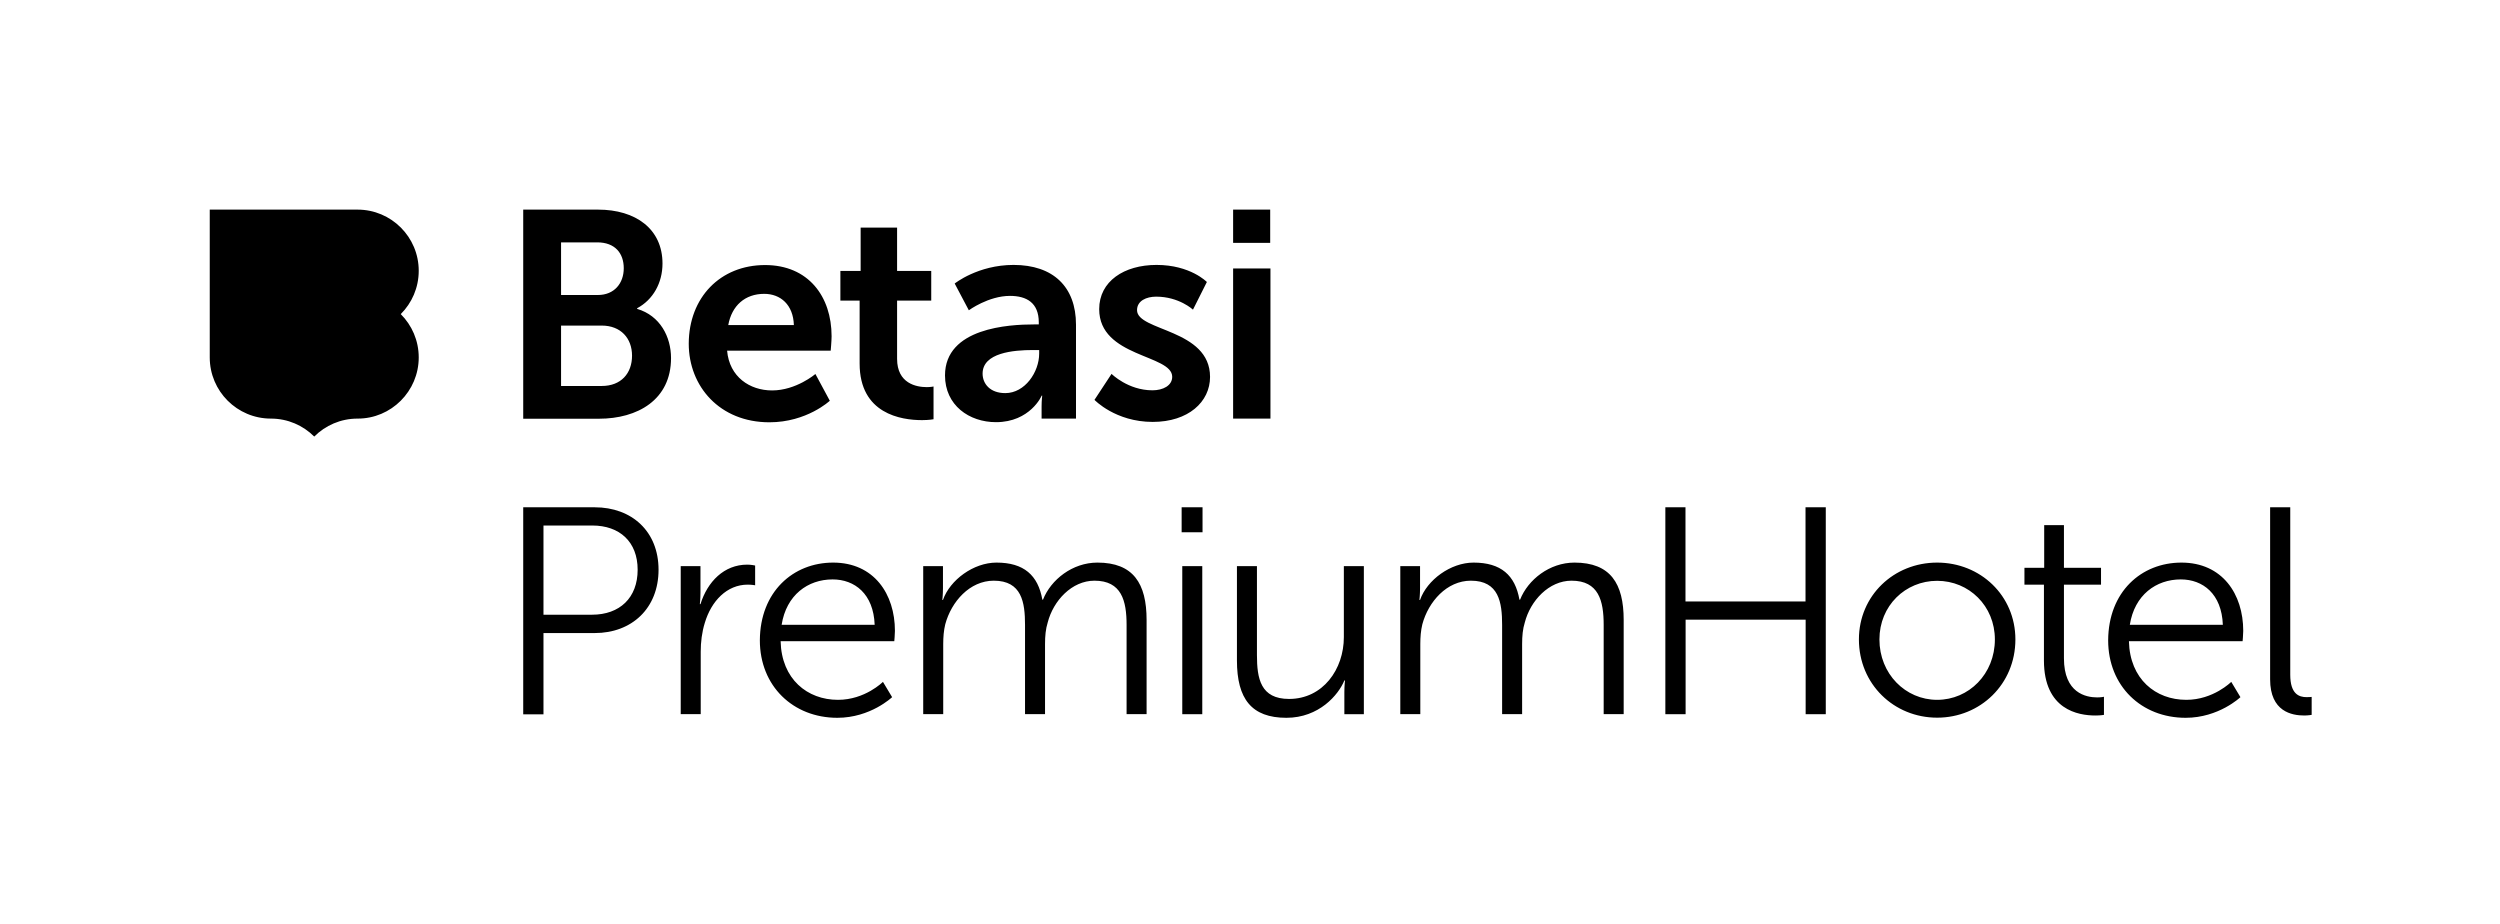
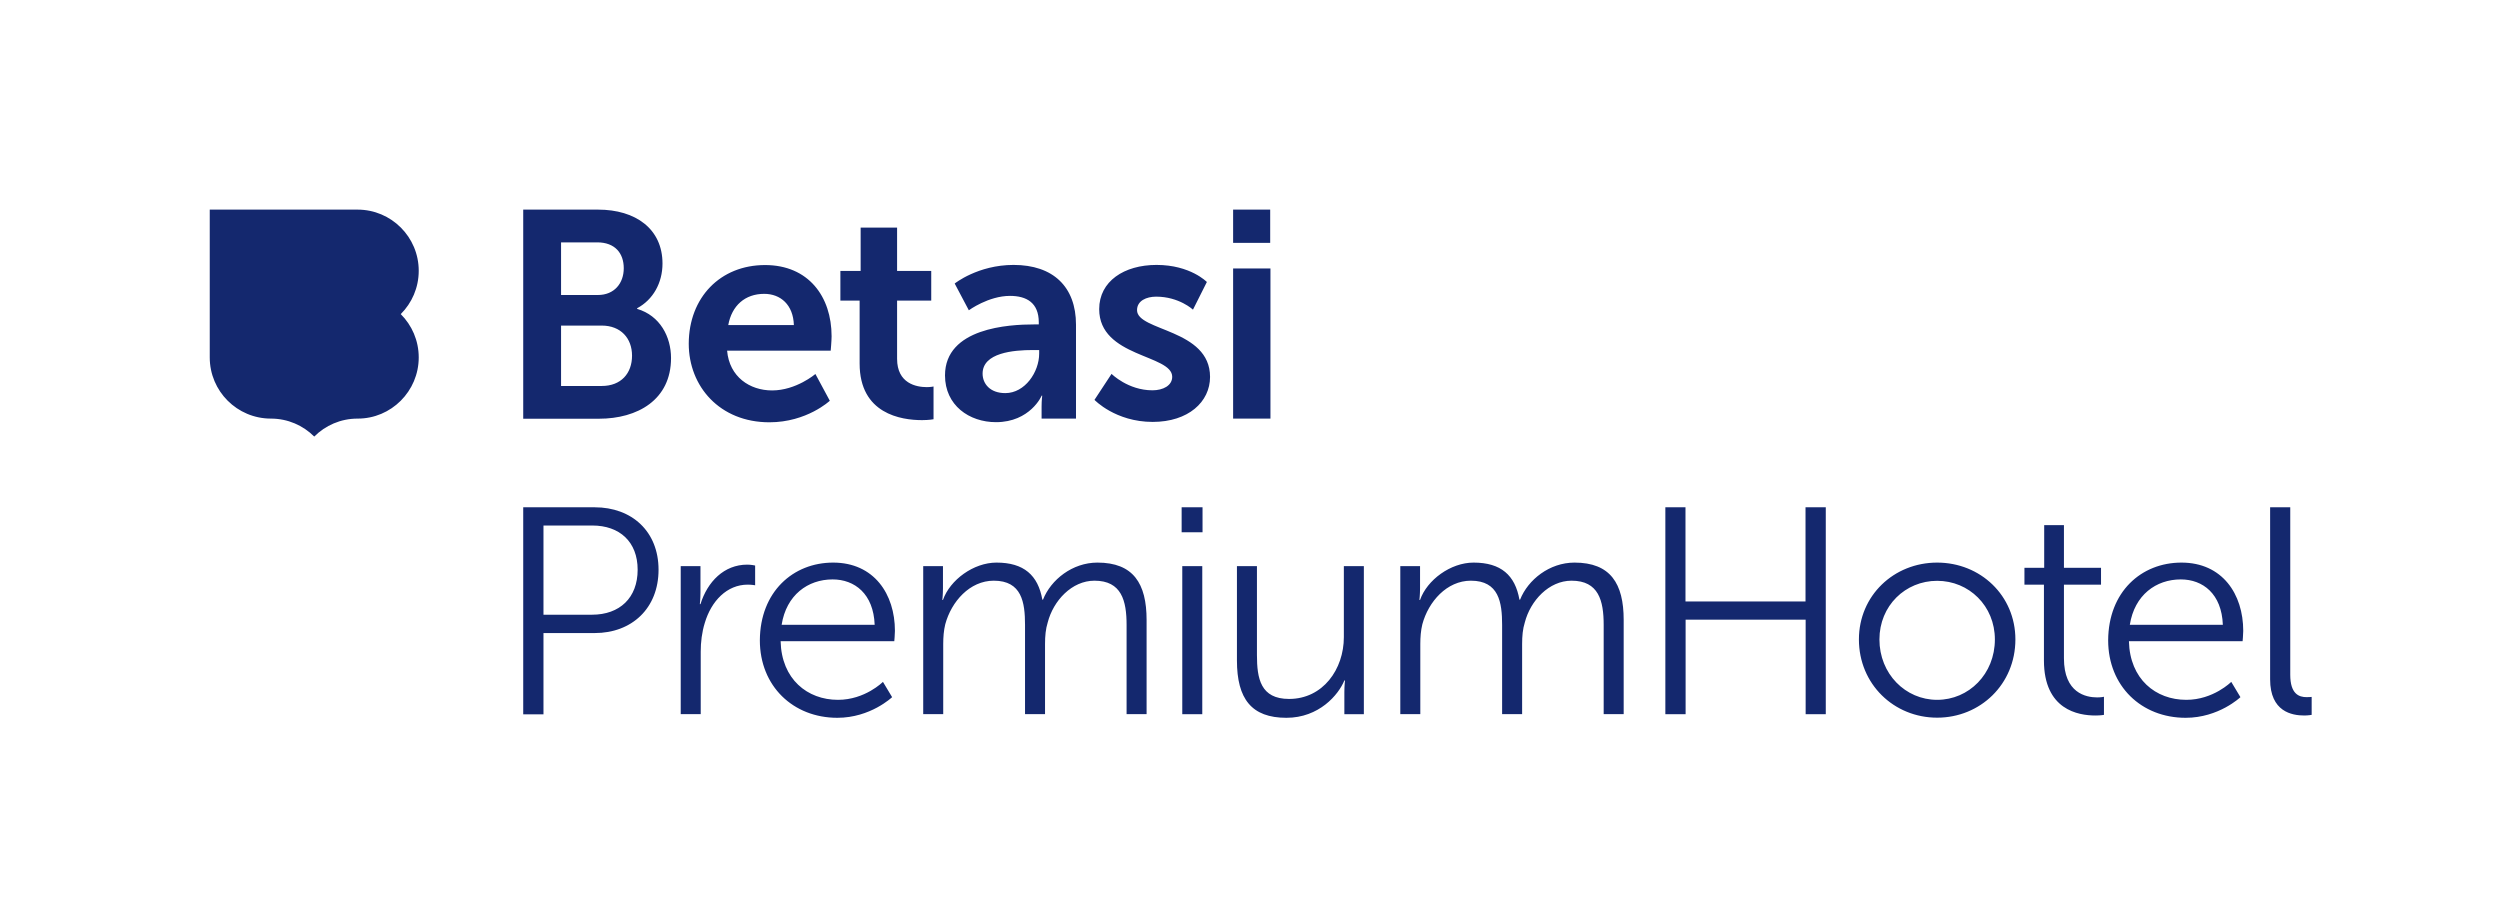
- <svg xmlns="http://www.w3.org/2000/svg" viewBox="0 0 1961.9 725">
+ <svg xmlns="http://www.w3.org/2000/svg" viewBox="0 0 1961.9 725" fill="#14286e">
  <path class="st0" d="M328.6 280.5c0-13.3-5.4-25.3-14.1-34 8.7-8.7 14.1-20.7 14.1-34 0-26.5-21.5-48-48-48h-116v116c0 26.5 21.5 48 48 48 13.3 0 25.3 5.4 34 14.1 8.7-8.7 20.7-14.1 34-14.1 26.4.1 48-21.5 48-48zm82-116h58.7c29.6 0 50.6 15.2 50.6 42.3 0 15.2-7.4 28.4-19.9 35.1v.5c18 5.3 26.6 21.9 26.6 38.6 0 32.8-26.3 47.6-56.6 47.6h-59.4V164.5zm58.6 67c12.9 0 20.3-9.2 20.3-21s-6.9-20.3-20.8-20.3h-28.4v41.3h28.9zm3 71.4c15.2 0 23.8-9.9 23.8-23.8 0-13.6-8.8-23.6-23.8-23.6h-31.9v47.4h31.9zM600.4 208c34 0 52.2 24.7 52.2 55.9 0 3.5-.7 11.3-.7 11.3h-81.3c1.8 20.6 17.8 31.2 35.3 31.2 18.9 0 34-12.9 34-12.9l11.3 21s-18 16.9-47.4 16.9c-39 0-63.3-28.2-63.3-61.7.1-36.3 24.8-61.7 59.9-61.7zm22.6 47.1c-.5-15.9-10.4-24.5-23.3-24.5-15 0-25.4 9.2-28.2 24.5H623zm51.7-19.2h-15.2v-23.3h15.9v-34H704v34h26.8v23.3H704v45.7c0 19.4 15.2 22.2 23.3 22.2 3.2 0 5.3-.5 5.3-.5V329s-3.5.7-9 .7c-16.4 0-49-4.9-49-44.4v-49.4zm136.6 18.7h3.9V253c0-15.5-9.7-20.8-22.6-20.8-16.9 0-32.3 11.3-32.3 11.3l-11.1-21s18.2-14.6 46.2-14.6c31 0 49 17.1 49 46.9v73.7h-27v-9.7c0-4.6.5-8.3.5-8.3h-.5c.2 0-9 20.8-35.8 20.8-21 0-40-13.2-40-36.7 0-37.4 50.5-40 69.7-40zm-22.4 53.9c15.5 0 26.6-16.6 26.6-31v-2.8h-5.1c-15 0-39.3 2.1-39.3 18.5 0 7.9 5.8 15.3 17.8 15.3zm83.4-15.1s12.9 12.9 32.1 12.9c8.3 0 15.5-3.7 15.5-10.6 0-17.6-57.3-15.2-57.3-53.1 0-21.9 19.6-34.7 45-34.7 26.6 0 39.5 13.4 39.5 13.4L936.2 243s-10.9-10.2-28.9-10.2c-7.6 0-15 3.2-15 10.6 0 16.6 57.3 14.6 57.3 52.4 0 19.6-17.1 35.3-45 35.3-29.3 0-45.7-17.3-45.7-17.3l13.4-20.4zm95.4-128.9h29.1v26.1h-29.1v-26.1zm0 46.2H997v117.8h-29.3V210.7zM410.6 398.1h56.1c29.1 0 50.1 18.9 50.1 49 0 30.3-21 49.7-50.1 49.7h-40.2v63.8h-15.9V398.1zm54 84.3c21.7 0 35.8-13.2 35.8-35.3 0-21.9-14.1-34.7-35.6-34.7h-38.3v70h38.1zm69.6-38.1h15.5v20.6c0 5.1-.5 9.2-.5 9.2h.5c5.5-17.6 18.5-31 36.7-31 3.2 0 6.2.7 6.2.7v15.5s-2.8-.5-5.8-.5c-16.4 0-28.6 12.9-33.7 30-2.3 7.4-3.2 15.2-3.2 22.6v49h-15.7V444.3zm119.6-2.8c32.1 0 48.5 24.7 48.5 53.6 0 2.8-.5 8.1-.5 8.1h-89.2c.7 29.8 21 46 45 46 21.3 0 35.3-14.1 35.3-14.1l7.2 12s-16.9 16.2-43 16.2c-34.7 0-60.8-24.9-60.8-60.8.2-38.1 26.1-61 57.5-61zm32.6 48.8c-.9-24.3-15.7-35.6-33-35.6-19.4 0-36.3 12.2-40 35.6h73zm38.1-46H740v17.3c0 5.1-.5 9.2-.5 9.2h.5c5.5-15.7 24-29.3 42-29.3 21.5 0 32.6 9.9 36 29.1h.5c6.2-15.7 23.1-29.1 42.7-29.1 28.2 0 38.6 16.4 38.6 45v73.9h-15.7v-70c0-18.9-3.9-34.7-25.2-34.7-17.8 0-32.3 15.7-36.7 32.8-1.6 5.1-2.1 10.6-2.1 16.9v55h-15.7v-70c0-17.6-2.5-34.7-24.5-34.7-18.9 0-33.3 16.4-38.1 34.2-1.2 4.9-1.6 10.2-1.6 15.5v55h-15.7V444.3zm202.8-46.2h16.4v19.6h-16.4v-19.6zm.5 46.2h15.7v116.2h-15.7V444.3zm42.9 0h15.7v69.8c0 18.3 2.8 34.4 25.2 34.4 26.6 0 43-23.3 43-48.5v-55.7h15.7v116.2H1055v-17.3c0-5.1.5-9.2.5-9.2h-.5c-4.6 11.3-19.9 29.3-45.5 29.3-27.3 0-38.8-14.8-38.8-45v-74zm128.2 0h15.5v17.3c0 5.1-.5 9.2-.5 9.2h.5c5.5-15.7 24-29.3 42-29.3 21.5 0 32.6 9.9 36 29.1h.5c6.2-15.7 23.1-29.1 42.7-29.1 28.2 0 38.6 16.4 38.6 45v73.9h-15.7v-70c0-18.9-3.9-34.7-25.2-34.7-17.8 0-32.3 15.7-36.7 32.8-1.6 5.1-2.1 10.6-2.1 16.9v55h-15.7v-70c0-17.6-2.5-34.7-24.5-34.7-18.9 0-33.3 16.4-38.1 34.2-1.2 4.9-1.6 10.2-1.6 15.5v55h-15.7V444.3zm207.9-46.2h15.9V472h94.2v-73.9h15.9v162.4H1417v-74.2h-94.2v74.2h-15.9V398.1zm213.4 43.4c34 0 61.4 25.9 61.4 60.3 0 35.1-27.5 61.4-61.4 61.4s-61.4-26.3-61.4-61.4c0-34.4 27.4-60.3 61.4-60.3zm0 107.7c24.9 0 45.3-20.3 45.3-47.4 0-26.3-20.3-46-45.3-46s-45.3 19.6-45.3 46c0 27 20.4 47.4 45.3 47.4zm83.7-90.4h-15.2v-13.2h15.5v-33.5h15.5v33.5h29.1v13.2h-29.1v57.8c0 27.3 17.3 30.7 26.1 30.7 3.2 0 5.3-.5 5.3-.5V561s-2.5.5-6.7.5c-13.4 0-40.4-4.4-40.4-43.2v-59.5zm108-17.3c32.1 0 48.5 24.7 48.5 53.6 0 2.8-.5 8.1-.5 8.1h-89.2c.7 29.8 21 46 45 46 21.3 0 35.3-14.1 35.3-14.1l7.2 12s-16.9 16.2-43 16.2c-34.7 0-60.8-24.9-60.8-60.8.2-38.1 26-61 57.5-61zm32.5 48.8c-.9-24.3-15.7-35.6-33-35.6-19.4 0-36.3 12.2-40 35.6h73zm37.2-92.2h15.7v131.4c0 15.2 6.9 17.6 12.9 17.6 2.1 0 3.9-.2 3.9-.2V561s-2.8.5-5.8.5c-9.7 0-26.8-3-26.8-28.4v-135z" />
</svg>
